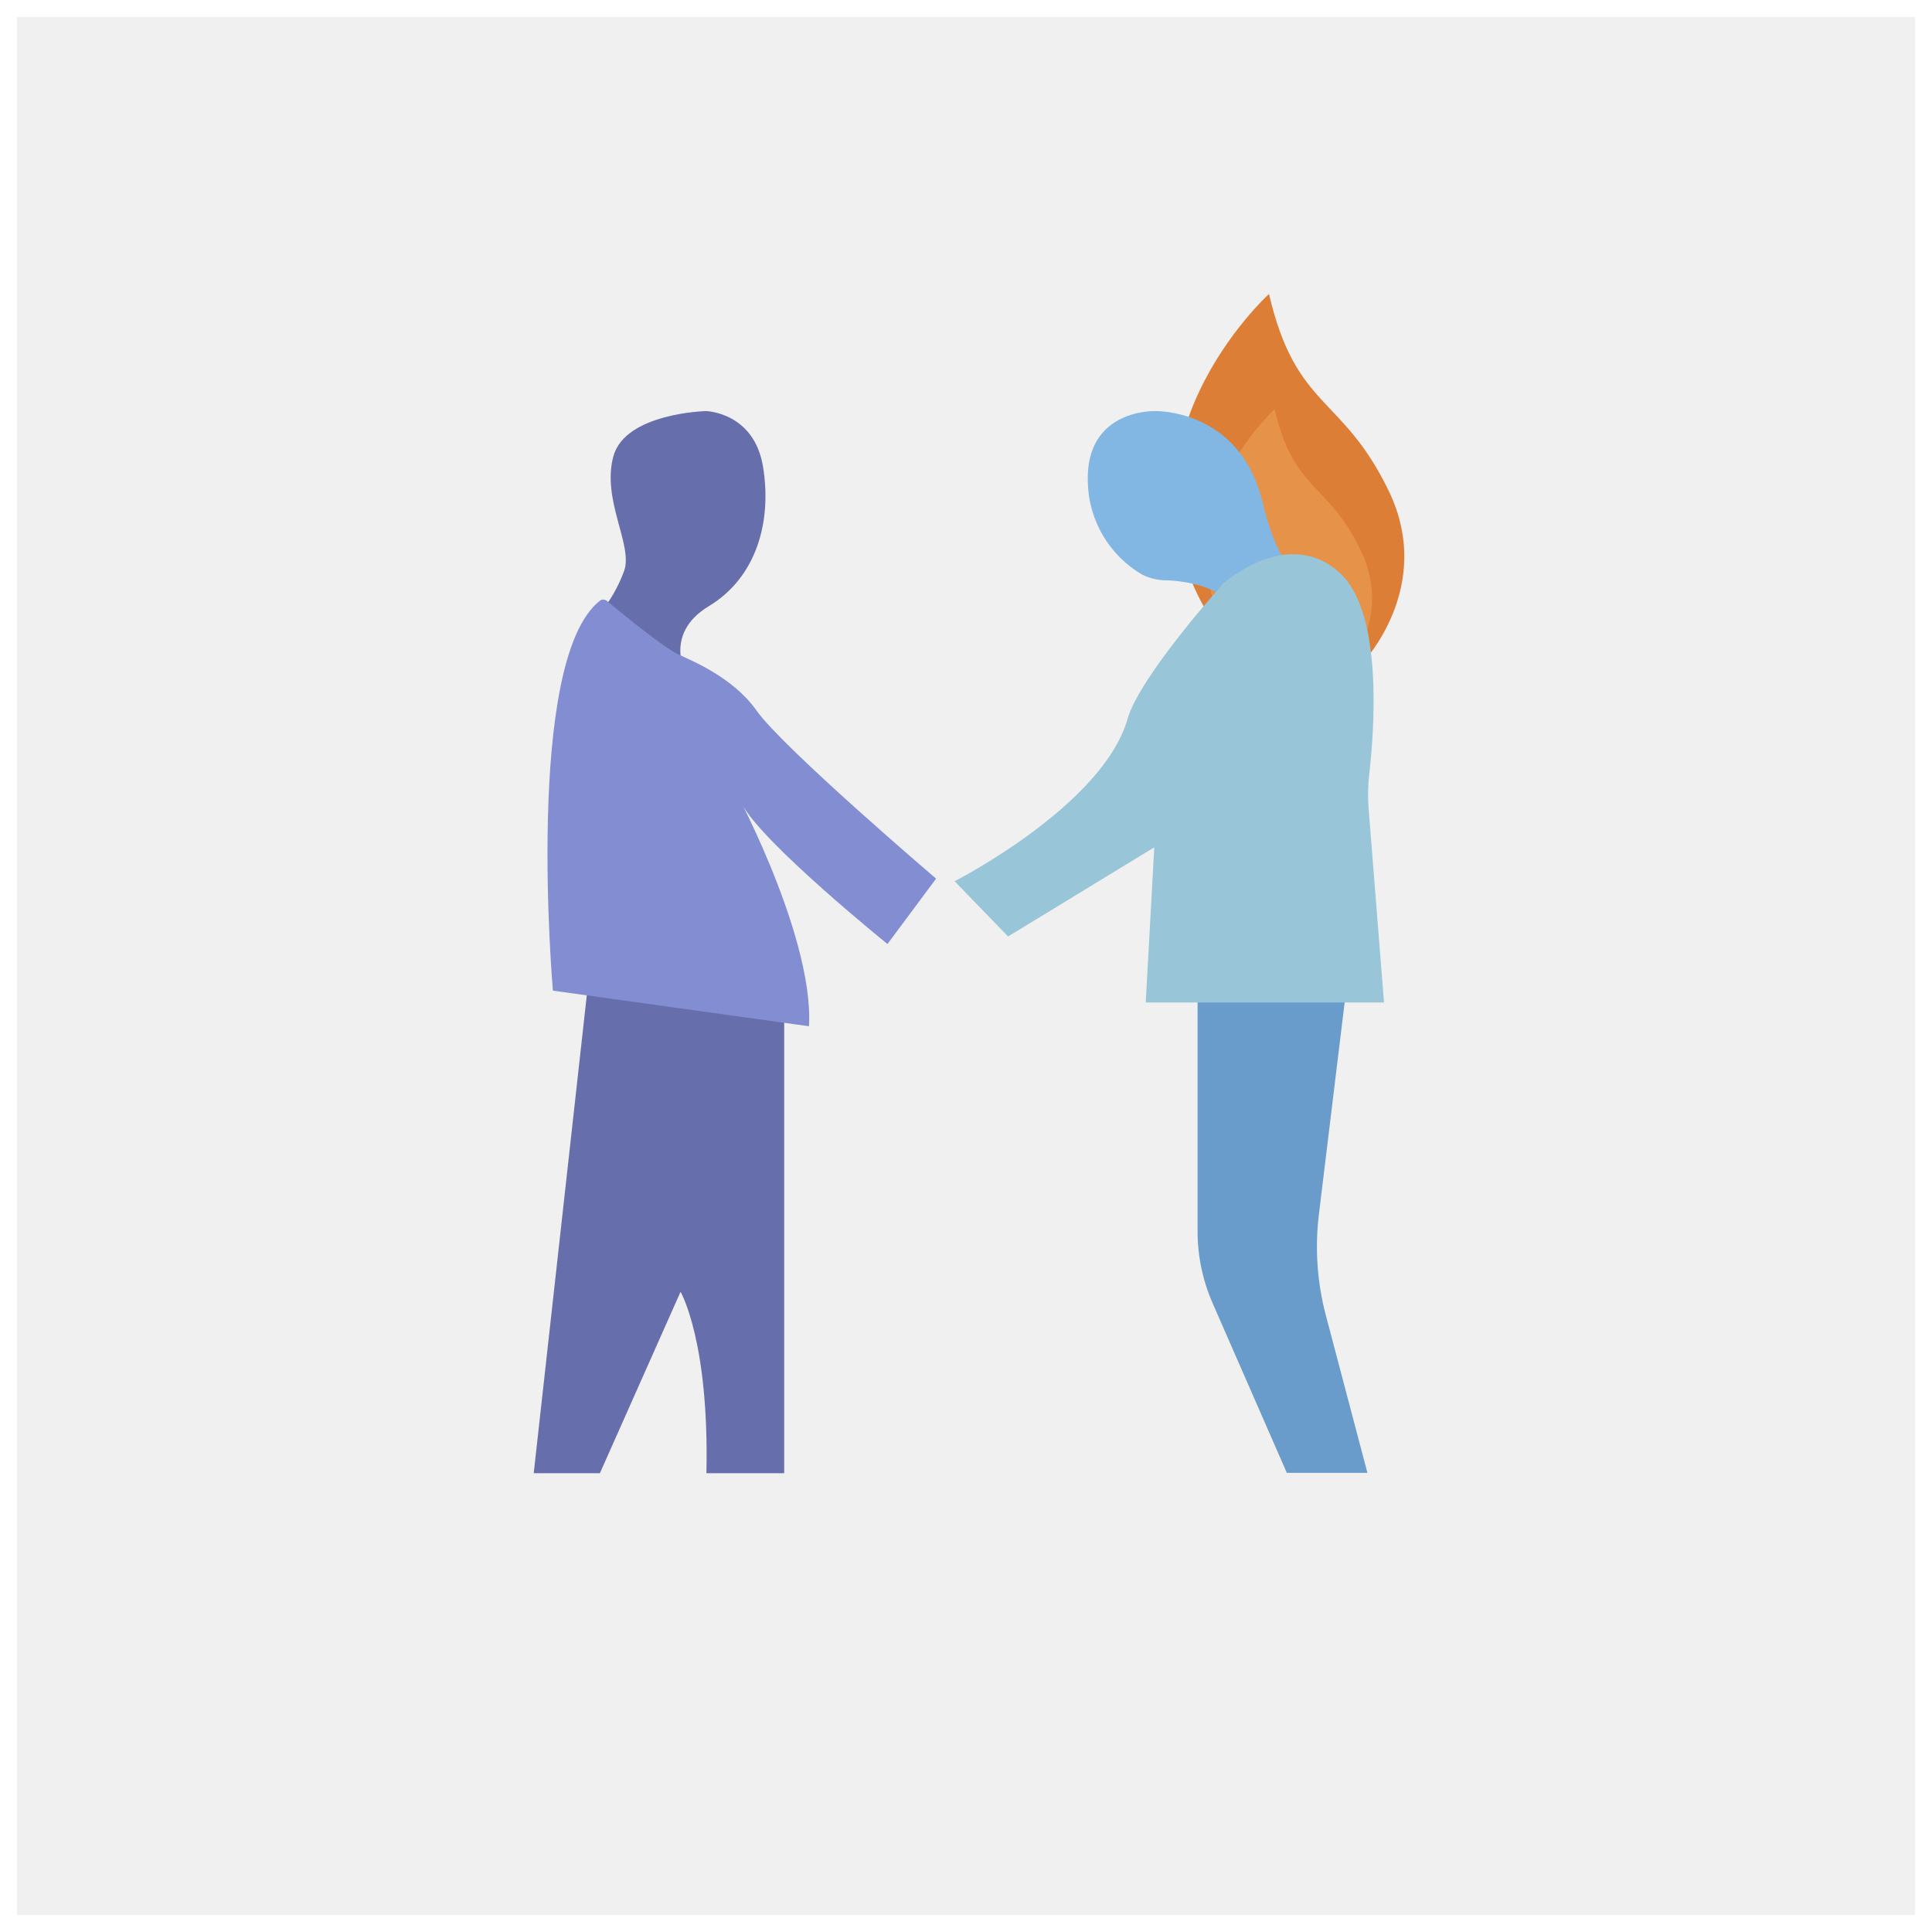
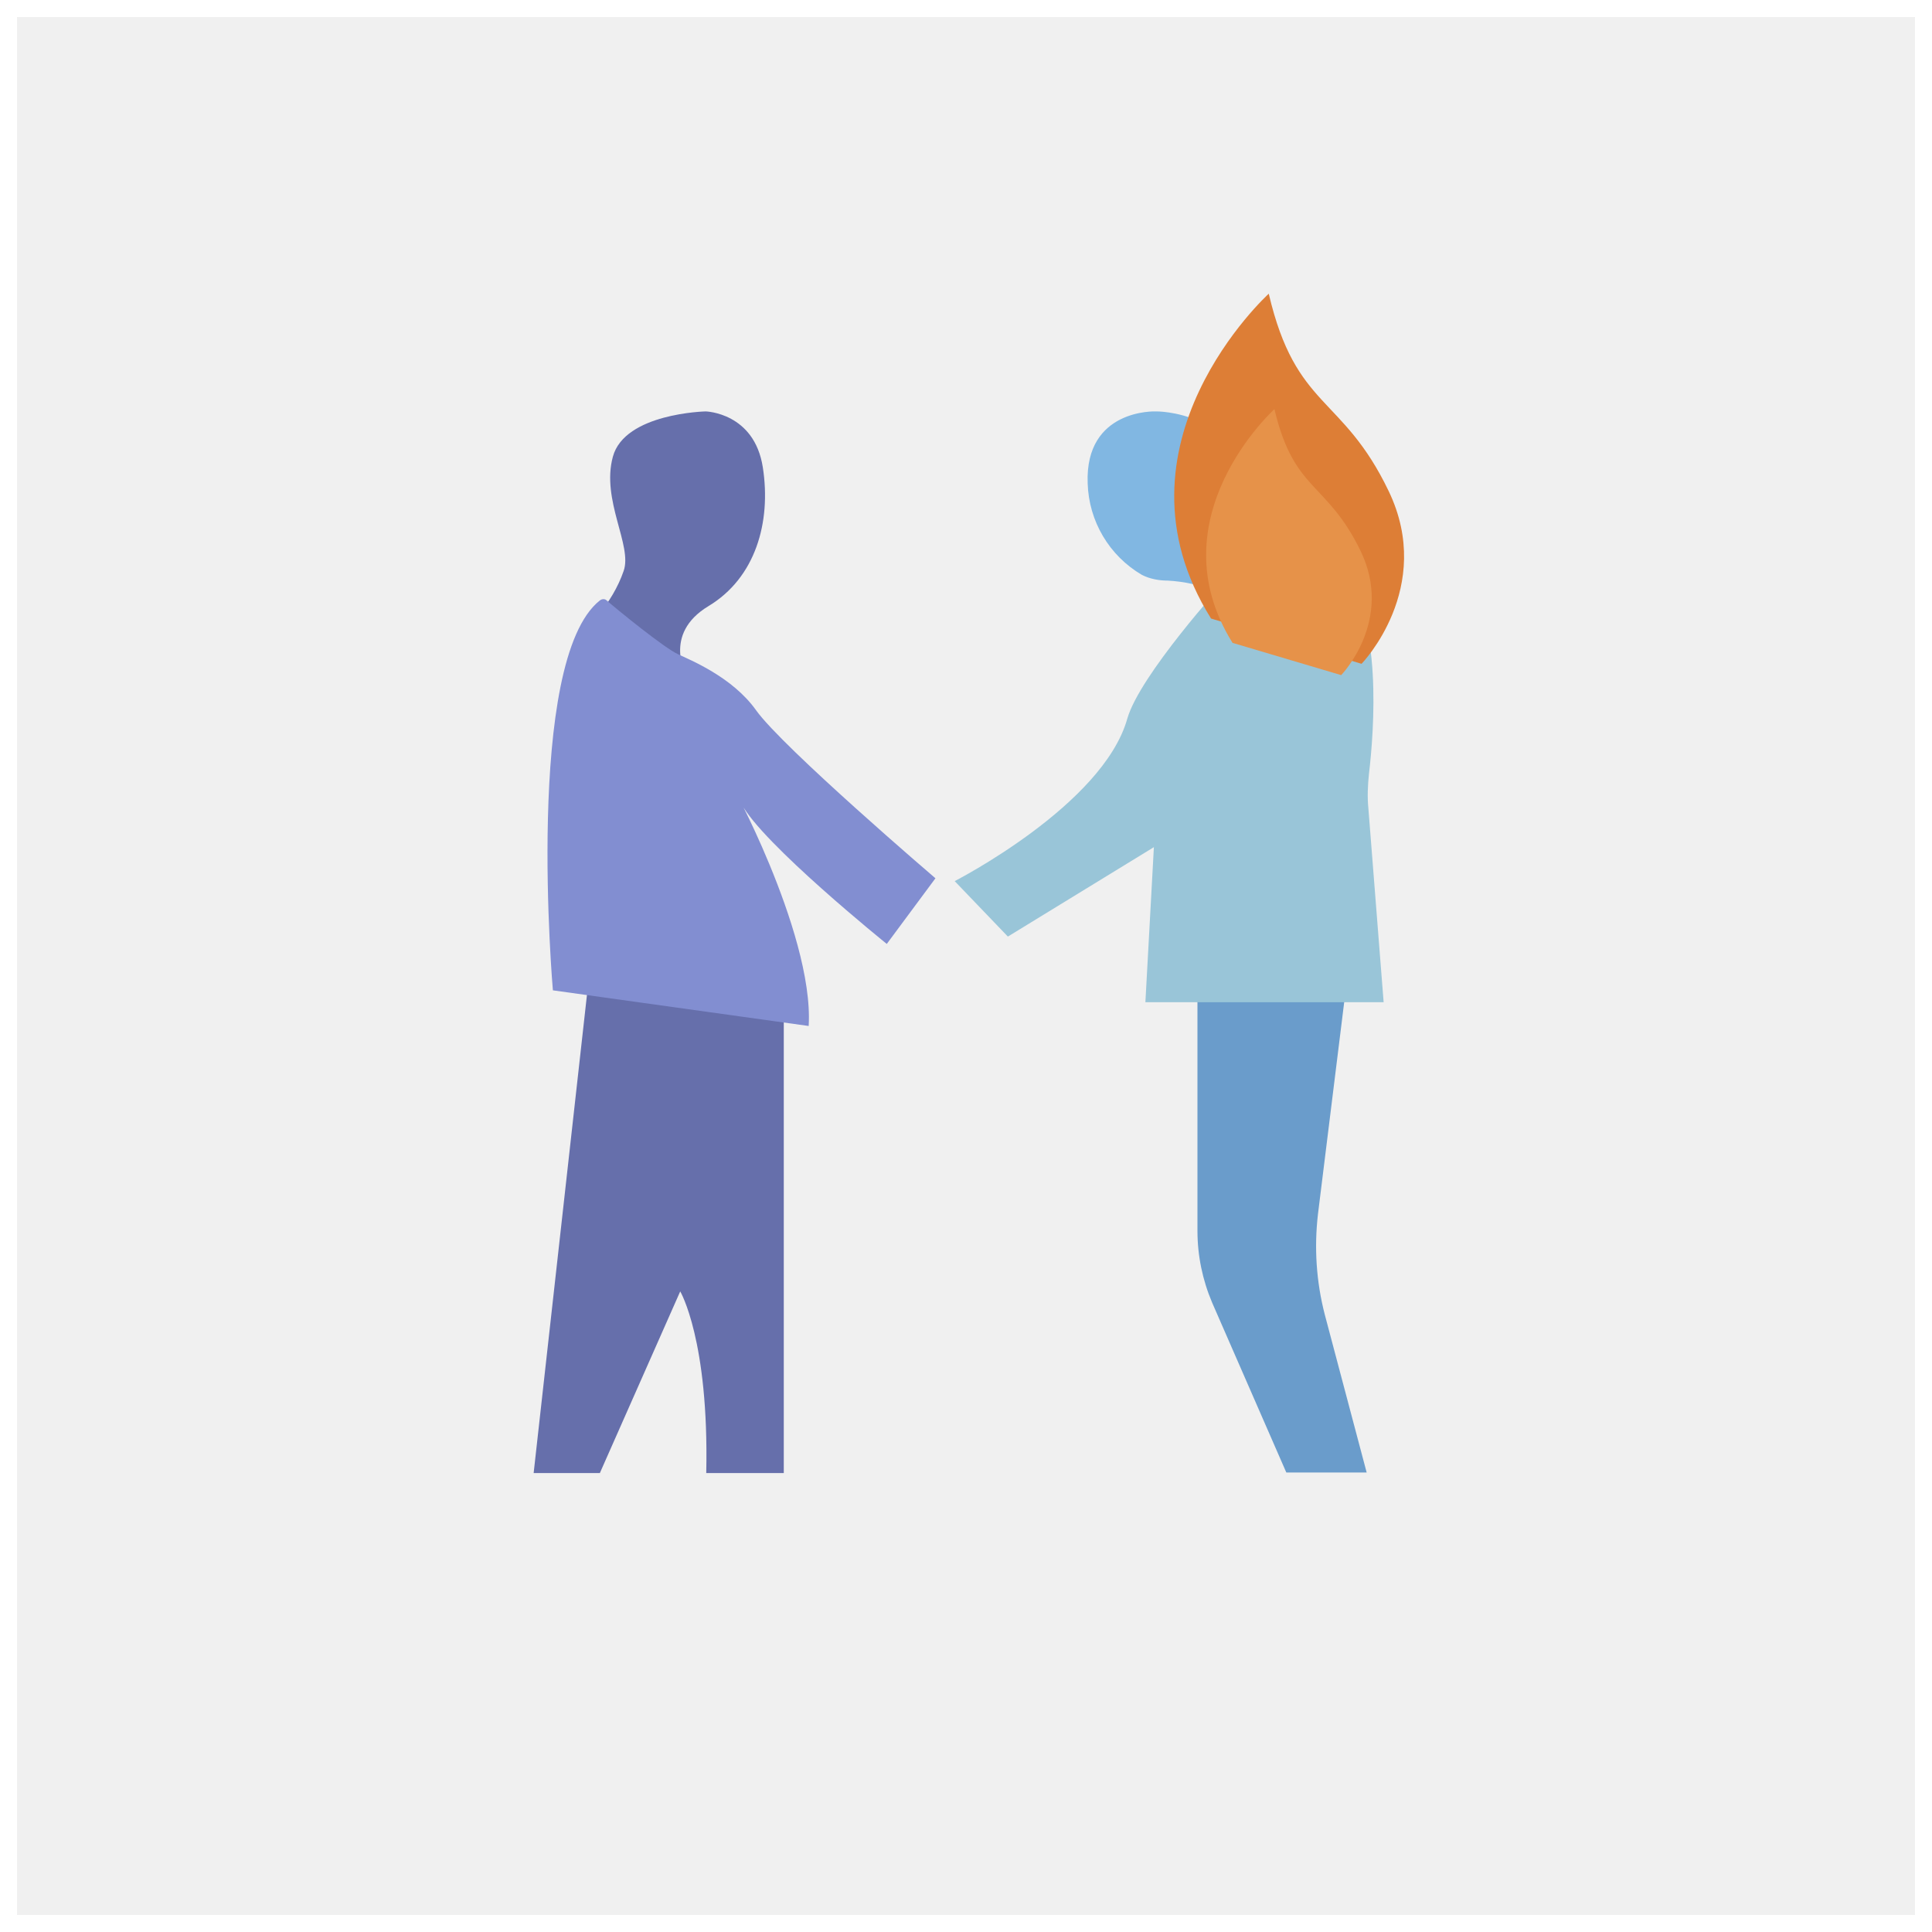
- <svg xmlns="http://www.w3.org/2000/svg" id="Layer_1" data-name="Layer 1" viewBox="0 0 341.35 341.35">
-   <defs>
-     <style>.cls-1{fill:#666fab;}.cls-2{fill:#828ed1;}.cls-3{fill:#dd7e36;}.cls-4{fill:#e69249;}.cls-5{fill:#6a9ccb;}.cls-6{fill:#81b7e2;}.cls-7{fill:#99c5d8;}.cls-8{fill:none;stroke:#fff;stroke-miterlimit:10;stroke-width:3px;}</style>
-   </defs>
-   <path class="cls-1" d="M110.53,177.26l-9.66,87h11.69l14.25-32.05s5.08,8.65,4.57,32.05h13.74V180.82Z" transform="translate(-6.57 -3.97)" />
-   <path class="cls-1" d="M128,123.59s-4.53-7.48,3.82-12.53,11.14-14.8,9.58-24.54-10.1-9.92-10.1-9.92-14.27.34-16.36,8,3.48,15.67,1.92,20.19a25.65,25.65,0,0,1-4.53,7.83Z" transform="translate(-6.57 -3.97)" />
-   <path class="cls-2" d="M149.5,185.29,104.26,179s-5.12-58.3,8.29-68.89a1,1,0,0,1,1.21,0C116,112,124,118.52,126.4,119.58c2.12,1,9.65,4,13.82,9.91,4.67,6.63,31.74,29.72,31.74,29.72l-8.59,11.55s-22.1-17.83-25.74-24.76S150.49,168.45,149.5,185.29Z" transform="translate(-6.57 -3.97)" />
-   <path class="cls-3" d="M247.18,121.24s13-13.4,4.78-30.48-16.4-14.35-21.18-34.85c0,0-29.39,26.65-10.25,57.4Z" transform="translate(-6.57 -3.97)" />
-   <path class="cls-4" d="M243.59,123.32s9.35-9.65,3.45-22S235.23,91,231.78,76.27c0,0-21.16,19.19-7.38,41.33Z" transform="translate(-6.57 -3.97)" />
-   <path class="cls-5" d="M244.61,177.26H218.16v44.23a31.75,31.75,0,0,0,2.65,12.71l13.12,30h14.24l-7.35-27.85a47.38,47.38,0,0,1-1.23-17.78Z" transform="translate(-6.57 -3.97)" />
-   <path class="cls-6" d="M237.57,104.62s-4,4-8-12.18-18.8-15.84-18.8-15.84-12.53-.52-12,12.7a19.4,19.4,0,0,0,9.61,16.2,9.64,9.64,0,0,0,4.55,1c5.24.29,13.45,2.16,13.86,10.29Z" transform="translate(-6.57 -3.97)" />
-   <path class="cls-7" d="M175.23,159.67l9.45,9.76,25.83-15.75L209,181.09h42.1l-2.72-34.26a31.14,31.14,0,0,1,.1-6c.87-7.47,2.5-28.21-4.94-35.39-9.13-8.82-20.79,1.57-20.79,1.57S208,123.33,205.78,131C201.44,146.29,175.23,159.67,175.23,159.67Z" transform="translate(-6.57 -3.97)" />
-   <rect class="cls-8" x="1.5" y="1.5" width="338.35" height="338.35" />
+ <svg xmlns="http://www.w3.org/2000/svg" version="1.1" id="Layer_1" x="0px" y="0px" viewBox="0 0 341.4 341.4" style="enable-background:new 0 0 341.4 341.4;" xml:space="preserve">
+   <style type="text/css">
+ 	.st0{fill:#666FAB;}
+ 	.st1{fill:#828ED1;}
+ 	.st2{fill:#6A9CCB;}
+ 	.st3{fill:#81B7E2;}
+ 	.st4{fill:#99C5D8;}
+ 	.st5{fill:none;stroke:#FFFFFF;stroke-width:3;stroke-miterlimit:10;}
+ 	.st6{fill:#DD7E36;}
+ 	.st7{fill:#E69249;}
+ </style>
+   <g id="men">
+     <path class="st0" d="M104,173.3l-9.7,87H106l14.2-32.1c0,0,5.1,8.6,4.6,32.1h13.7v-83.4L104,173.3z" />
+     <path class="st0" d="M121.4,119.6c0,0-4.5-7.5,3.8-12.5s11.1-14.8,9.6-24.5s-10.1-9.9-10.1-9.9s-14.3,0.3-16.4,8s3.5,15.7,1.9,20.2   c-1,2.9-2.6,5.5-4.5,7.8L121.4,119.6z" />
+     <path class="st1" d="M142.9,181.3L97.7,175c0,0-5.1-58.3,8.3-68.9c0.4-0.3,0.9-0.3,1.2,0c2.2,1.9,10.2,8.4,12.6,9.5   c2.1,1,9.6,4,13.8,9.9c4.7,6.6,31.7,29.7,31.7,29.7l-8.6,11.6c0,0-22.1-17.8-25.7-24.8C127.4,135.1,143.9,164.5,142.9,181.3z" />
+     <path class="st2" d="M238,173.3h-26.4v44.2c0,4.4,0.9,8.7,2.6,12.7l13.1,30h14.2l-7.4-27.9c-1.5-5.8-1.9-11.8-1.2-17.8L238,173.3z" />
+     <path class="st3" d="M231,100.7c0,0-4,4-8-12.2s-18.8-15.8-18.8-15.8s-12.5-0.5-12,12.7c0.2,6.7,3.8,12.8,9.6,16.2   c1.4,0.7,3,1,4.6,1c5.2,0.3,13.4,2.2,13.9,10.3L231,100.7z" />
+     <path class="st4" d="M168.7,155.7l9.4,9.8l25.8-15.8l-1.5,27.4h42.1l-2.7-34.3c-0.2-2-0.1-4,0.1-6c0.9-7.5,2.5-28.2-4.9-35.4   c-9.1-8.8-20.8,1.6-20.8,1.6s-14.8,16.3-17,24C194.9,142.3,168.7,155.7,168.7,155.7z" />
+     <rect x="1.5" y="1.5" class="st5" width="338.4" height="338.4" />
+   </g>
+   <g id="flame">
+     <path class="st6" d="M240.6,117.3c0,0,13-13.4,4.8-30.5S229,72.4,224.2,51.9c0,0-29.4,26.7-10.2,57.4L240.6,117.3z" />
+     <path class="st7" d="M237,119.3c0,0,9.4-9.7,3.4-22S228.7,87,225.2,72.3c0,0-21.2,19.2-7.4,41.3L237,119.3z" />
+   </g>
</svg>
